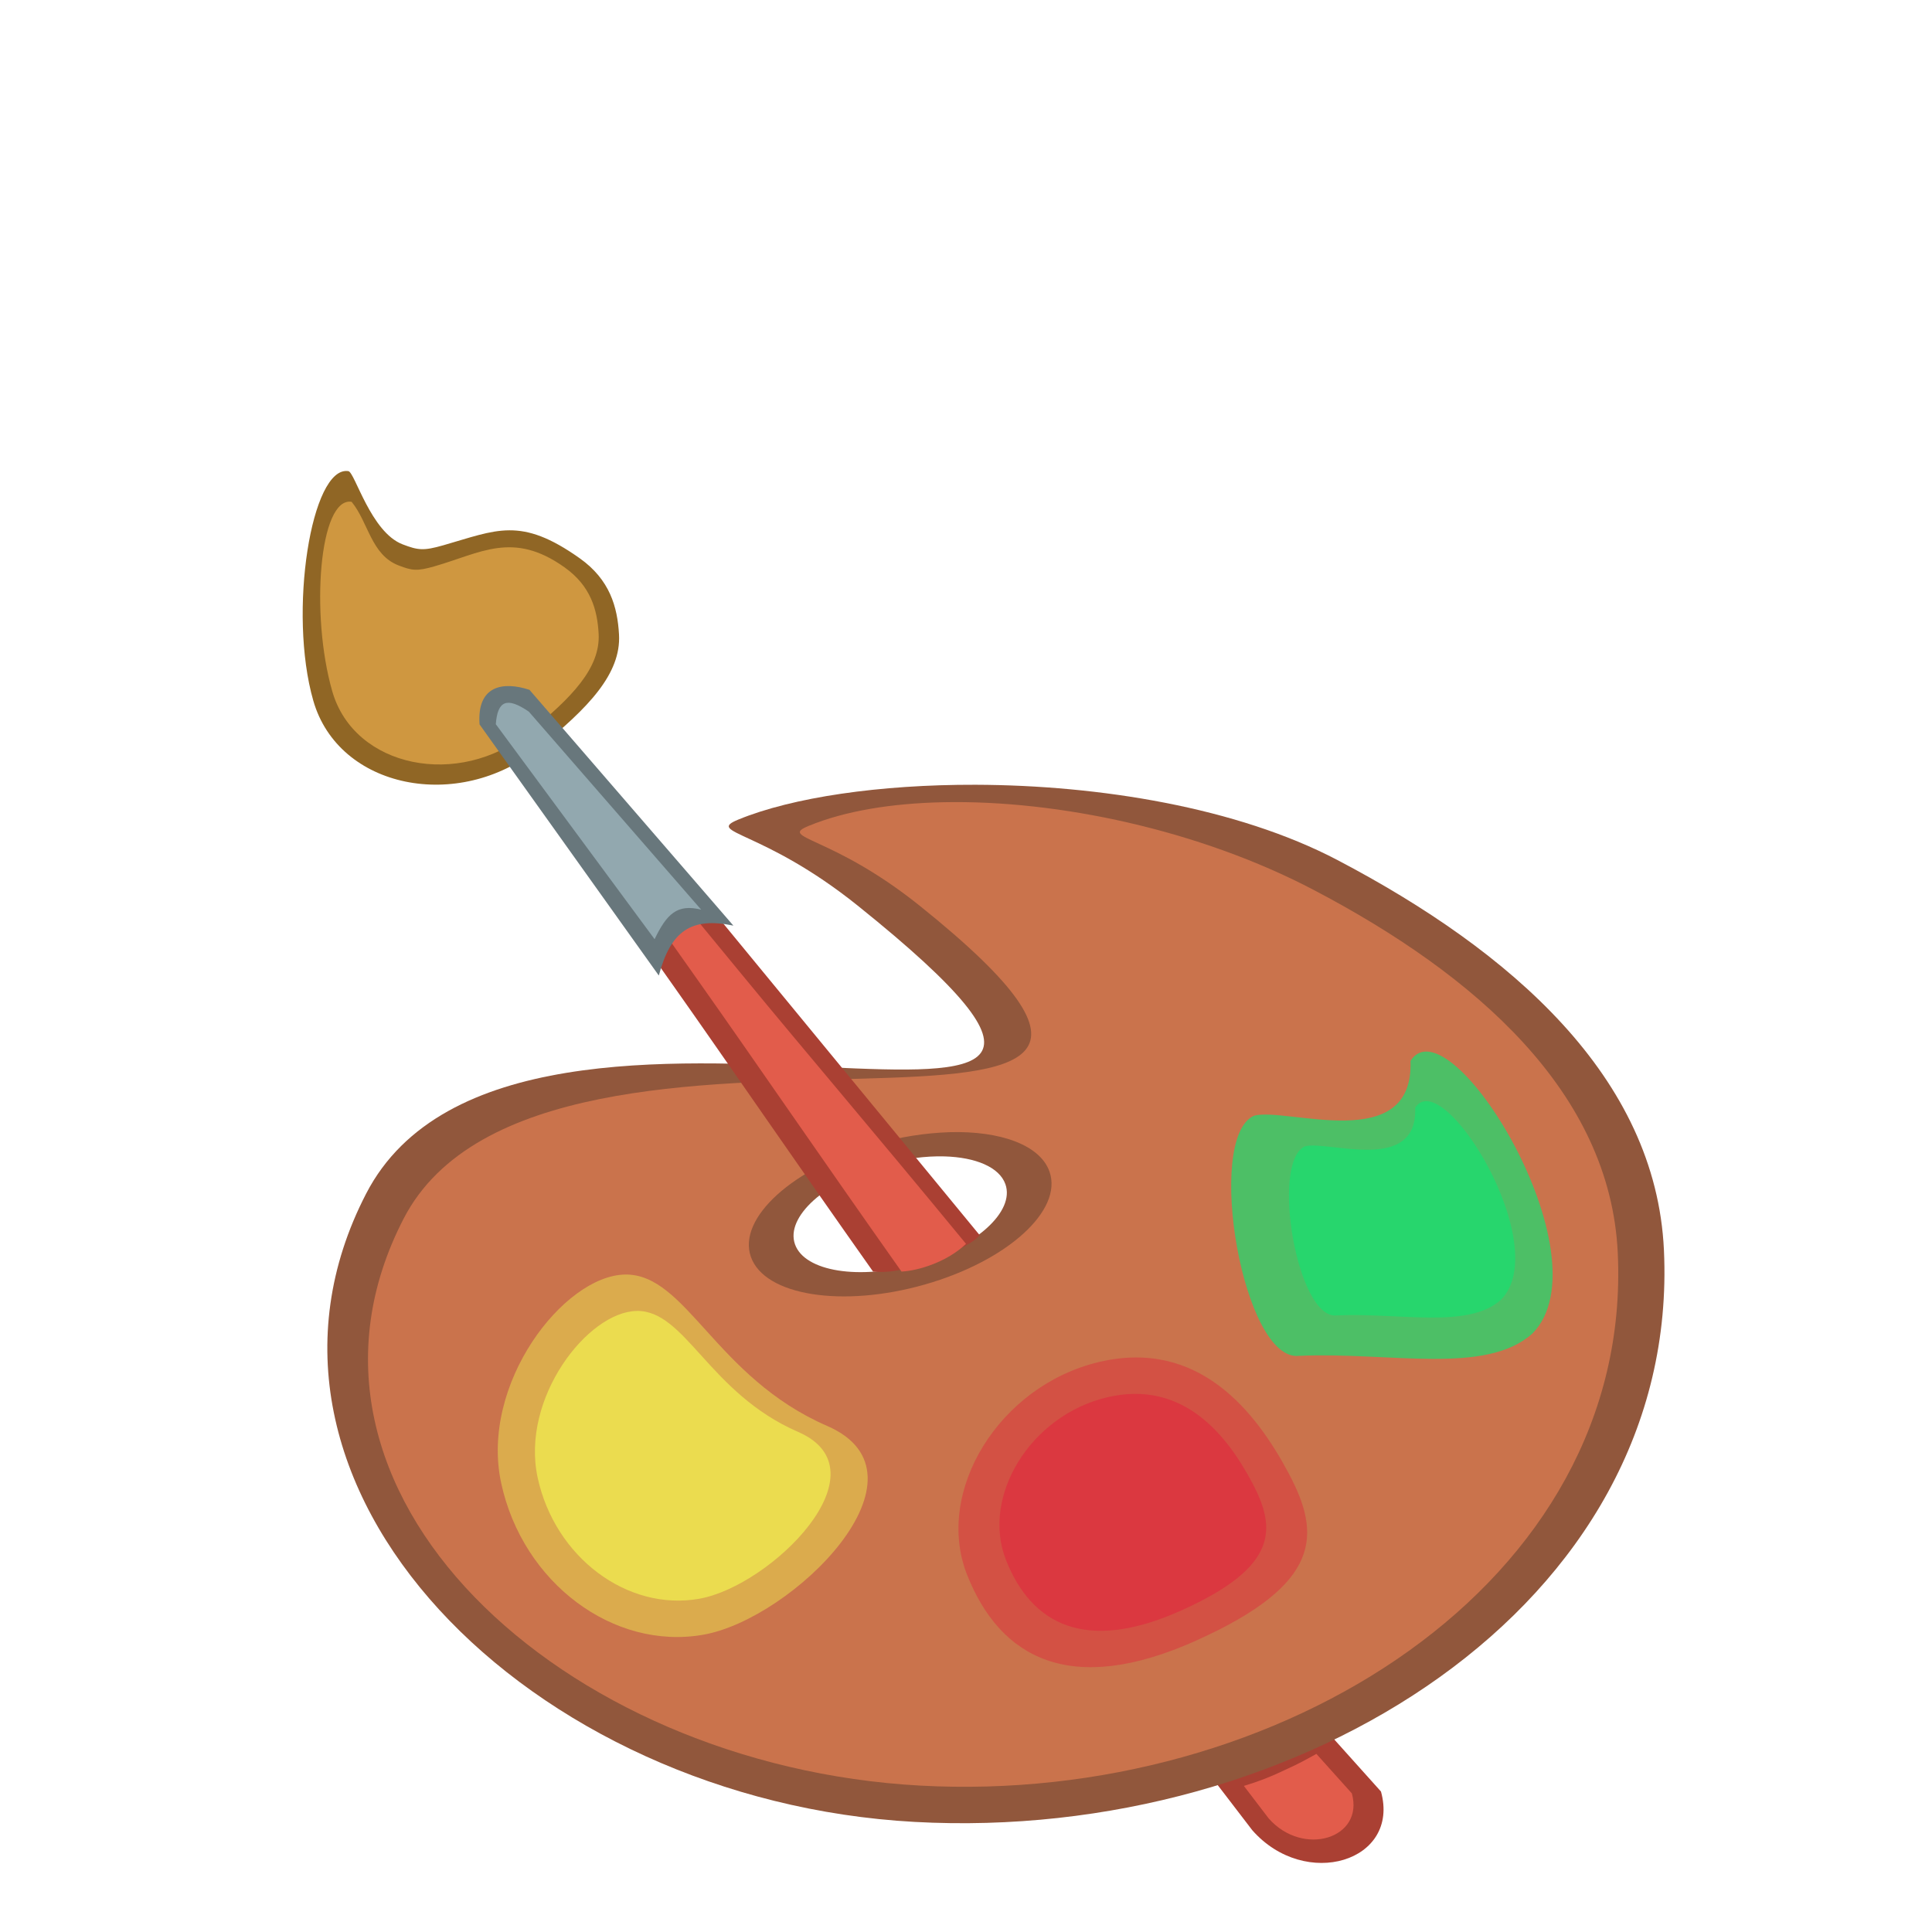
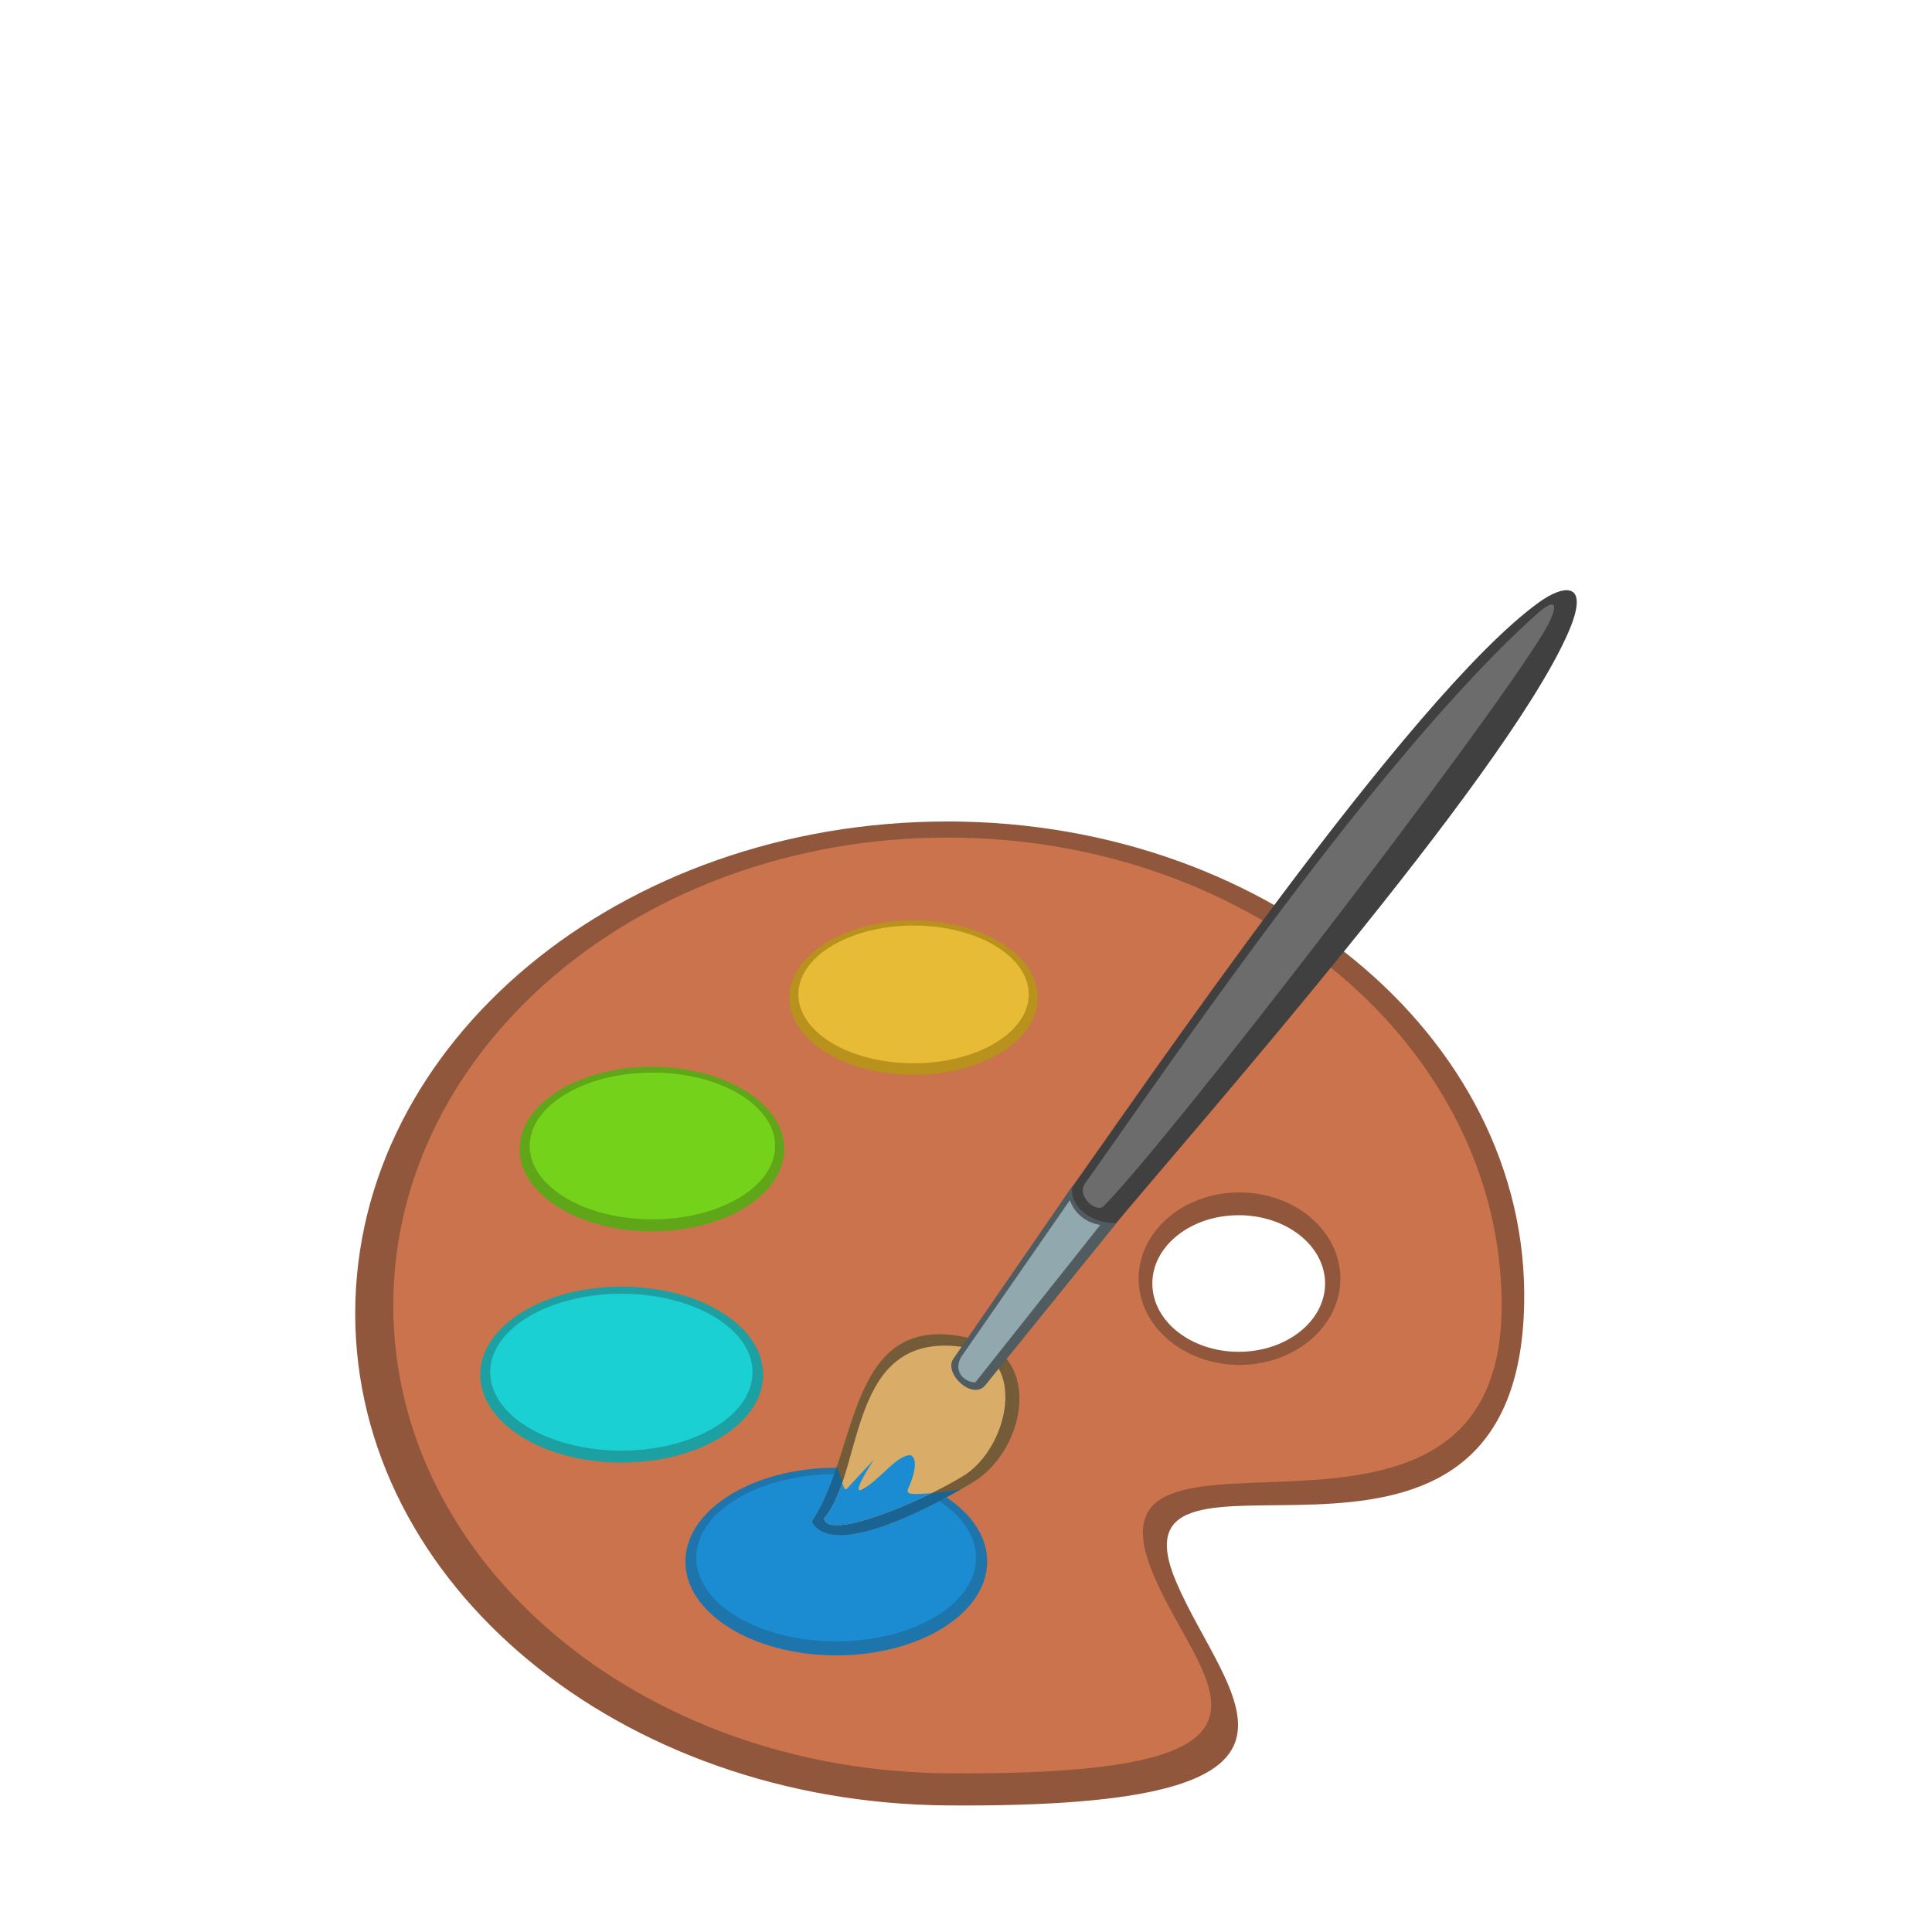
<svg xmlns="http://www.w3.org/2000/svg" width="100" height="100" version="1.0" id="svg62">
-   <g id="g60">
-     <path style="fill:none;fill-opacity:.75;fill-rule:evenodd;stroke:#000;stroke-linecap:butt;stroke-linejoin:miter;stroke-opacity:1;stroke-width:1,0" d="m8 13077 17 68221L8 13077l82 535605M18 13077l7 68221-7-68221 72 535605M28 13077l-3 68221 3-68221 62 535605M38 13077 25 81298l13-68221 52 535605M48 13077 25 81298l23-68221 42 535605M58 13077 25 81298l33-68221 32 535605M68 13077 25 81298l43-68221 22 535605M78 13077 25 81298l53-68221 12 535605M88 13077 25 81298l63-68221 2 535605m8-535605L25 81298l73-68221-8 535605M3 13077l27 68221 72 416194L30 81298M3 13077l37 68221 62 416194L40 81298M3 13077l47 68221 52 416194L50 81298M3 13077l57 68221 42 416194L60 81298M3 13077l67 68221 32 416194L70 81298M3 13077l77 68221 22 416194L80 81298M3 13077l87 68221 12 416194L90 81298" id="path6" />
-     <path style="fill:none;fill-opacity:.75;fill-rule:evenodd;stroke:#000;stroke-linecap:butt;stroke-linejoin:miter;stroke-opacity:1;stroke-width:1,0" d="m8 13077 17 68221L8 13077l82 535605M13 213077 25 81298 13 213077l77 335605M18 413077l7-331779-7 331779 72 135605m-67 64395 2-531779-2 531779 67-64395M28 813077 25 81298l3 731779 62-264395M34 13076l-9 68222 9-68222 56 535606M39 213076 25 81298l14 131778 51 335606M44 413076 25 81298l19 331778 46 135606m-41 64394L25 81298l24 531778 41-64394M54 813076 25 81298l29 731778 36-264394M60 13075 25 81298l35-68223 30 535607M65 213075 25 81298l40 131777 25 335607M70 413075 25 81298l45 331777 20 135607m-15 64393L25 81298l50 531777 15-64393M80 813075 25 81298l55 731777 10-264393M86 13074 25 81298l61-68224 4 535608m1-335608L25 81298l66 131776-1 335608m6-135608L25 81298l71 331776-6 135608m11 64392L25 81298l76 531776-11-64392M3 13077l27 68221 72 416194L30 81298M3 13077l37 68221 62 416194L40 81298M3 13077l47 68221 52 416194L50 81298M3 13077l57 68221 42 416194L60 81298M3 13077l67 68221 32 416194L70 81298M3 13077l77 68221 22 416194L80 81298M3 13077l87 68221 12 416194L90 81298" id="path8" />
-     <path style="fill:#906625;fill-opacity:1;fill-rule:evenodd;stroke:none;stroke-width:2.279" d="M27.853 38.738c2.598-2.09 4.301-3.865 4.187-5.896-.08-1.427-.474-2.838-2.03-3.943-3.069-2.179-4.304-1.463-7.066-.675-1.026.294-1.31.256-2.108-.05-1.646-.631-2.469-3.733-2.804-3.788-1.919-.3-3.127 7.316-1.816 11.88 1.308 4.565 7.521 5.78 11.637 2.472z" id="path26" />
-     <path style="fill:#cf9740;fill-opacity:1;fill-rule:evenodd;stroke:none;stroke-width:2.279" d="M27.338 37.934c2.266-1.82 3.747-3.367 3.647-5.138-.069-1.242-.41-2.47-1.769-3.434-2.671-1.899-4.333-.734-6.74-.046-.893.255-1.141.221-1.836-.046-1.436-.547-1.566-2.23-2.441-3.297-1.673-.263-2.143 5.832-1.001 9.807 1.14 3.977 6.555 5.037 10.14 2.154z" id="path28" />
-     <path style="fill:#aa4033;fill-opacity:1;fill-rule:evenodd;stroke:none;stroke-width:2.279" d="m68.644 89.569 2.835 3.16c1.003 3.618-3.911 5.129-6.662 2.002l-1.99-2.598c1.117-.333 1.949-.648 3.273-1.27 1.242-.56 1.687-.83 2.544-1.294z" id="path30" />
-     <path style="fill:#e25c4b;fill-opacity:1;fill-rule:evenodd;stroke:none;stroke-width:2.279" d="m68.138 90.783 1.834 2.043c.648 2.336-2.53 3.313-4.307 1.292l-1.283-1.68a13.63 13.63 0 0 0 2.115-.82c.802-.363 1.09-.536 1.64-.837z" id="path32" />
-     <path style="fill:#91573c;fill-opacity:1;fill-rule:evenodd;stroke:none;stroke-width:2.279" d="M50.497 40.619c-4.969-.014-9.486.654-12.278 1.8-1.735.716 1.247.502 6.181 4.46 21.908 17.589-17.611-.262-25.45 14.906-7.84 15.166 8.47 31.423 28.39 32.517 19.92 1.094 39.64-11.22 38.785-29.597-.415-8.941-7.902-15.469-16.902-20.191-5.197-2.724-12.335-3.875-18.726-3.895zM48.89 59.855c1.611.048 2.838.556 3.15 1.44.497 1.413-1.536 3.257-4.545 4.117-3.008.856-5.848.407-6.347-1.008-.497-1.413 1.536-3.26 4.544-4.116 1.126-.321 2.232-.46 3.198-.433z" id="path34" />
-     <path style="fill:#ca734c;fill-opacity:1;fill-rule:evenodd;stroke:none;stroke-width:2.279" d="M48.828 41.523c-2.696.055-5.105.456-6.965 1.222-1.616.663 1.163.463 5.758 4.15 20.398 16.379-19.43 2.056-26.728 16.18-7.3 14.124 8.177 28.33 26.728 29.347 18.548 1.019 36.91-10.445 36.115-27.56-.387-8.326-7.359-14.404-15.74-18.8-5.912-3.1-13.235-4.662-19.168-4.539zm.324 17.078c2.626-.073 4.684.661 5.17 2.042.706 2.006-2.182 4.623-6.448 5.842-4.267 1.217-8.301.579-9.008-1.429-.706-2.006 2.181-4.622 6.448-5.842a15.694 15.694 0 0 1 3.838-.613z" id="path36" />
-     <path style="fill:#ebdc4f;fill-opacity:.532;fill-rule:evenodd;stroke:none;stroke-width:2.279" d="M32.355 65.97c-3.17.05-7.529 5.66-6.412 10.803 1.117 5.151 5.8 8.659 10.46 7.84 4.656-.82 12.202-8.293 6.41-10.807-5.79-2.514-7.286-7.886-10.458-7.836z" id="path38" />
-     <path style="fill:#db3840;fill-opacity:.573;fill-rule:evenodd;stroke:none;stroke-width:2.279" d="M61.925 84.912c-6.516 2.931-10.156.916-11.866-3.393-1.71-4.308 1.65-9.806 6.838-11.025 5.19-1.222 8.143 2.633 9.812 5.778 1.67 3.145 1.732 5.71-4.784 8.638z" id="path40" />
-     <path style="fill:#27d66d;fill-opacity:.768;fill-rule:evenodd;stroke:none;stroke-width:2.279" d="M64.894 57.753c1.676-.478 8.297 2.075 8.114-2.842 2.015-3.17 10.232 10.156 6.307 14.115-2.414 2.161-7.362.948-12.057 1.151-2.924.379-4.907-11.259-2.364-12.421z" id="path42" />
-     <path style="fill:#aa4033;fill-opacity:1;fill-rule:evenodd;stroke:none;stroke-width:2.279" d="m28.521 42.054 1.336-.88 1.38-.906 7.23 8.786 12.24 14.878c-.365.47-1.537.937-2.41 1.254-1.005.36-1.855.73-3.106.633-4.148-5.87-7.551-10.85-10.395-14.878a174310.84 174310.84 0 0 0-6.275-8.889z" id="path44" />
-     <path style="fill:#e25c4b;fill-opacity:1;fill-rule:evenodd;stroke:none;stroke-width:2.279" d="M29.991 42.054c.44-.289-.583-.583-.134-.88.455-.298.916.869 1.38.564l7.23 8.786C41.784 54.558 45.082 58.403 50 64.38c-.939.914-2.45 1.395-3.339 1.436-4.148-5.869-7.55-10.849-10.395-14.876a172645.74 172645.74 0 0 0-6.275-8.889z" id="path46" />
-     <path style="fill:#68777c;fill-opacity:1;fill-rule:evenodd;stroke:none;stroke-width:2.279" d="M24.822 37.496c-.146-2.022 1.22-2.24 2.584-1.79L37.96 47.91c-2.193-.454-3.239.273-3.86 2.584z" id="path48" />
-     <path style="fill:#92a8af;fill-opacity:1;fill-rule:evenodd;stroke:none;stroke-width:2.279" d="M25.663 37.485c.091-1.22.57-1.43 1.71-.65l8.92 10.25c-1.251-.317-1.791.237-2.411 1.527z" id="path50" />
-     <path style="fill:#ebdc4f;fill-opacity:1;fill-rule:evenodd;stroke:none;stroke-width:2.279" d="M32.954 67.855c-2.534.039-6.017 4.522-5.124 8.633.892 4.114 4.636 6.92 8.358 6.264 3.722-.655 9.755-6.626 5.124-8.636-4.627-2.008-5.824-6.302-8.358-6.263z" id="path52" />
-     <path style="fill:#db3840;fill-opacity:1;fill-rule:evenodd;stroke:none;stroke-width:2.279" d="M61.152 83.353c-4.985 2.243-7.77.702-9.078-2.596-1.308-3.298 1.263-7.5 5.233-8.433 3.968-.934 6.227 2.013 7.505 4.42 1.277 2.404 1.325 4.367-3.66 6.61z" id="path54" />
-     <path style="fill:#27d66d;fill-opacity:1;fill-rule:evenodd;stroke:none;stroke-width:2.279" d="M67.538 59.337c1.179-.335 5.844 1.461 5.712-2 1.42-2.234 7.202 7.151 4.44 9.937-1.698 1.522-5.183.667-8.488.811-2.058.267-3.453-7.93-1.664-8.748z" id="path56" />
-   </g>
+   <path style="fill:none;fill-opacity:.75;fill-rule:evenodd;stroke:#000;stroke-linecap:butt;stroke-linejoin:miter;stroke-opacity:1" d="m8 13077 17 68221L8 13077l82 535605M18 13077l7 68221-7-68221 72 535605M28 13077l-3 68221 3-68221 62 535605M38 13077 25 81298l13-68221 52 535605M48 13077 25 81298l23-68221 42 535605M58 13077 25 81298l33-68221 32 535605M68 13077 25 81298l43-68221 22 535605M78 13077 25 81298l53-68221 12 535605M88 13077 25 81298l63-68221 2 535605m8-535605L25 81298l73-68221-8 535605M3 13077l27 68221 72 416194L30 81298M3 13077l37 68221 62 416194L40 81298M3 13077l47 68221 52 416194L50 81298M3 13077l57 68221 42 416194L60 81298M3 13077l67 68221 32 416194L70 81298M3 13077l77 68221 22 416194L80 81298M3 13077l87 68221 12 416194L90 81298" id="path6" />
+   <path style="fill:none;fill-opacity:.75;fill-rule:evenodd;stroke:#000;stroke-linecap:butt;stroke-linejoin:miter;stroke-opacity:1" d="m8 13077 17 68221L8 13077l82 535605M13 213077 25 81298 13 213077l77 335605M18 413077l7-331779-7 331779 72 135605m-67 64395 2-531779-2 531779 67-64395M28 813077 25 81298l3 731779 62-264395M34 13076l-9 68222 9-68222 56 535606M39 213076 25 81298l14 131778 51 335606M44 413076 25 81298l19 331778 46 135606m-41 64394L25 81298l24 531778 41-64394M54 813076 25 81298l29 731778 36-264394M60 13075 25 81298l35-68223 30 535607M65 213075 25 81298l40 131777 25 335607M70 413075 25 81298l45 331777 20 135607m-15 64393L25 81298l50 531777 15-64393M80 813075 25 81298l55 731777 10-264393M86 13074 25 81298l61-68224 4 535608m1-335608L25 81298l66 131776-1 335608m6-135608L25 81298l71 331776-6 135608m11 64392L25 81298l76 531776-11-64392M3 13077l27 68221 72 416194L30 81298M3 13077l37 68221 62 416194L40 81298M3 13077l47 68221 52 416194L50 81298M3 13077l57 68221 42 416194L60 81298M3 13077l67 68221 32 416194L70 81298M3 13077l77 68221 22 416194L80 81298M3 13077l87 68221 12 416194L90 81298" id="path8" />
+   <path id="path1902-3" style="fill:#91573c;fill-opacity:1;stroke-width:1;stroke-linejoin:bevel" d="M49.041 42.52c-16.93 0-30.655 11.397-30.655 25.465 0 14.065 13.725 25.335 30.655 25.463 21.501.163 14.414-5.5 11.835-11.577-3.882-9.145 17.089 3.033 17.989-13.677.756-14.046-12.894-25.675-29.824-25.675zm15.074 20.379a4.47 3.535 0 0 1 4.471 3.537 4.47 3.535 0 0 1-4.47 3.533 4.47 3.535 0 0 1-4.471-3.533 4.47 3.535 0 0 1 4.47-3.537z" />
+   <path id="path1902" style="fill:#ca734c;fill-opacity:1;stroke-width:1;stroke-linejoin:bevel" d="M49.041 43.352c-15.842 0-28.685 10.839-28.685 24.218 0 13.375 12.843 24.094 28.685 24.215 20.12.156 12.68-4.842 10.49-10.713-3.464-9.29 18.2 1.983 18.195-13.502-.004-13.378-12.843-24.218-28.685-24.218zM64.159 61.72a5.225 4.466 0 0 1 5.219 4.462 5.225 4.466 0 0 1-5.22 4.465 5.225 4.466 0 0 1-5.224-4.465 5.225 4.466 0 0 1 5.223-4.464z" />
+   <ellipse style="fill:#b8921c;fill-opacity:1;stroke:none;stroke-width:1;stroke-linejoin:bevel" id="path2063-67" cx="47.286" cy="51.637" rx="6.429" ry="3.999" />
+   <ellipse style="fill:#5fa619;fill-opacity:1;stroke:none;stroke-width:1;stroke-linejoin:bevel" id="path2063-67-5" cx="33.743" cy="59.475" rx="6.85" ry="4.26" />
+   <ellipse style="fill:#e7bb36;fill-opacity:1;stroke:none;stroke-width:1;stroke-linejoin:bevel" id="path2063" cx="47.286" cy="51.47" rx="5.962" ry="3.565" />
+   <ellipse style="display:inline;fill:#75d21b;fill-opacity:1;stroke:none;stroke-width:1;stroke-linejoin:bevel" id="path2063-6" cx="33.769" cy="59.315" rx="6.351" ry="3.798" />
+   <ellipse style="fill:#1ca0a1;fill-opacity:1;stroke:none;stroke-width:1;stroke-linejoin:bevel" id="path2063-67-6" cx="32.179" cy="71.15" rx="7.322" ry="4.554" />
+   <ellipse style="fill:#1d75ac;fill-opacity:1;stroke:none;stroke-width:1;stroke-linejoin:bevel" id="path2063-67-6-2" cx="43.286" cy="80.826" rx="7.81" ry="4.857" />
+   <ellipse style="display:inline;fill:#1bd0d2;fill-opacity:1;stroke:none;stroke-width:1;stroke-linejoin:bevel" id="path2063-6-7" cx="32.162" cy="71.024" rx="6.79" ry="4.06" />
+   <ellipse style="display:inline;fill:#1b8bd2;fill-opacity:1;stroke:none;stroke-width:1;stroke-linejoin:bevel" id="path2063-6-7-5" cx="43.279" cy="80.628" rx="7.241" ry="4.33" />
+   <path style="fill:#745c38;fill-opacity:1;fill-rule:evenodd;stroke:none;stroke-width:2.279" d="M50.492 69.335c-6.715-1.813-5.969 5.764-8.467 9.426 1.002 1.819 5.467-.347 8.264-1.995 2.8-1.648 3.691-6.489.203-7.43z" id="path28-9" />
+   <path id="path28-9-7" style="fill:#196493;fill-opacity:1;fill-rule:evenodd;stroke:none;stroke-width:2.279" d="M47.129 75.319c-.737-.015-1.622 1.337-2.525 1.78-.588.29.617-1.532.617-1.532l-1.383 1.486c-.09.096-.368-.713-.516-1.162-.351 1.051-.743 2.057-1.297 2.869.936 1.698 4.888-.075 7.686-1.66-1.862.254-2.968.4-2.682-.1.24-.508.536-1.506.1-1.681z" />
+   <path style="fill:#d9ac68;fill-opacity:1;fill-rule:evenodd;stroke:none;stroke-width:2.279" d="M50.077 69.758c-6.276-1.092-5.298 6.365-7.42 8.828.122 1.15 4.74-.708 7.16-2.163 2.42-1.455 3.354-6.127.26-6.665z" id="path28" />
+   <path id="path28-1" style="fill:#1b8bd2;fill-opacity:1;fill-rule:evenodd;stroke:none;stroke-width:2.279" d="M47.129 75.319c-.737-.015-1.622 1.337-2.525 1.78-.588.29.617-1.533.617-1.533l-1.384 1.486c-.115.123-.184-.126-.241-.302-.25.73-.54 1.372-.94 1.836.099.927 3.12-.1 5.555-1.297-.9.052-1.4.132-1.182-.288.24-.508.536-1.507.1-1.682z" />
+   <path style="fill:#404040;fill-opacity:1;fill-rule:evenodd;stroke:none;stroke-width:2.279" d="M53.33 68.48c-.552-.492 2.183-5.794 1.631-6.286 4.054-5.674 17.955-26.145 24.694-31.017 1.278-.924 2.77-1.183 1.436 1.748-3.45 7.584-19.23 25.47-23.621 30.745z" id="path44" />
+   <path style="fill:#6c6c6c;fill-opacity:1;fill-rule:evenodd;stroke:none;stroke-width:2.279" d="M79.565 31.764c1.171-1.047 1.077-.235.257 1.097-3.198 5.194-19.22 26.052-22.72 29.593-.4.318-1.37-.565-.962-1.17 4.103-5.759 15.15-22.122 23.425-29.52z" id="path46" />
+   <path style="fill:#515c60;fill-opacity:1;fill-rule:evenodd;stroke:none;stroke-width:2.279" d="M50.979 71.724c-.69.755-2.138-.653-1.637-1.388l6.183-8.973c-.257 1.1 1.036 1.986 2.264 1.946z" id="path48" />
+   <path style="fill:#92a8af;fill-opacity:1;fill-rule:evenodd;stroke:none;stroke-width:2.279" d="M50.478 71.557c-.597-.027-1.145-.59-.73-1.317l5.629-8.12c.194.577.736 1.16 1.575 1.28z" id="path50" />
</svg>
